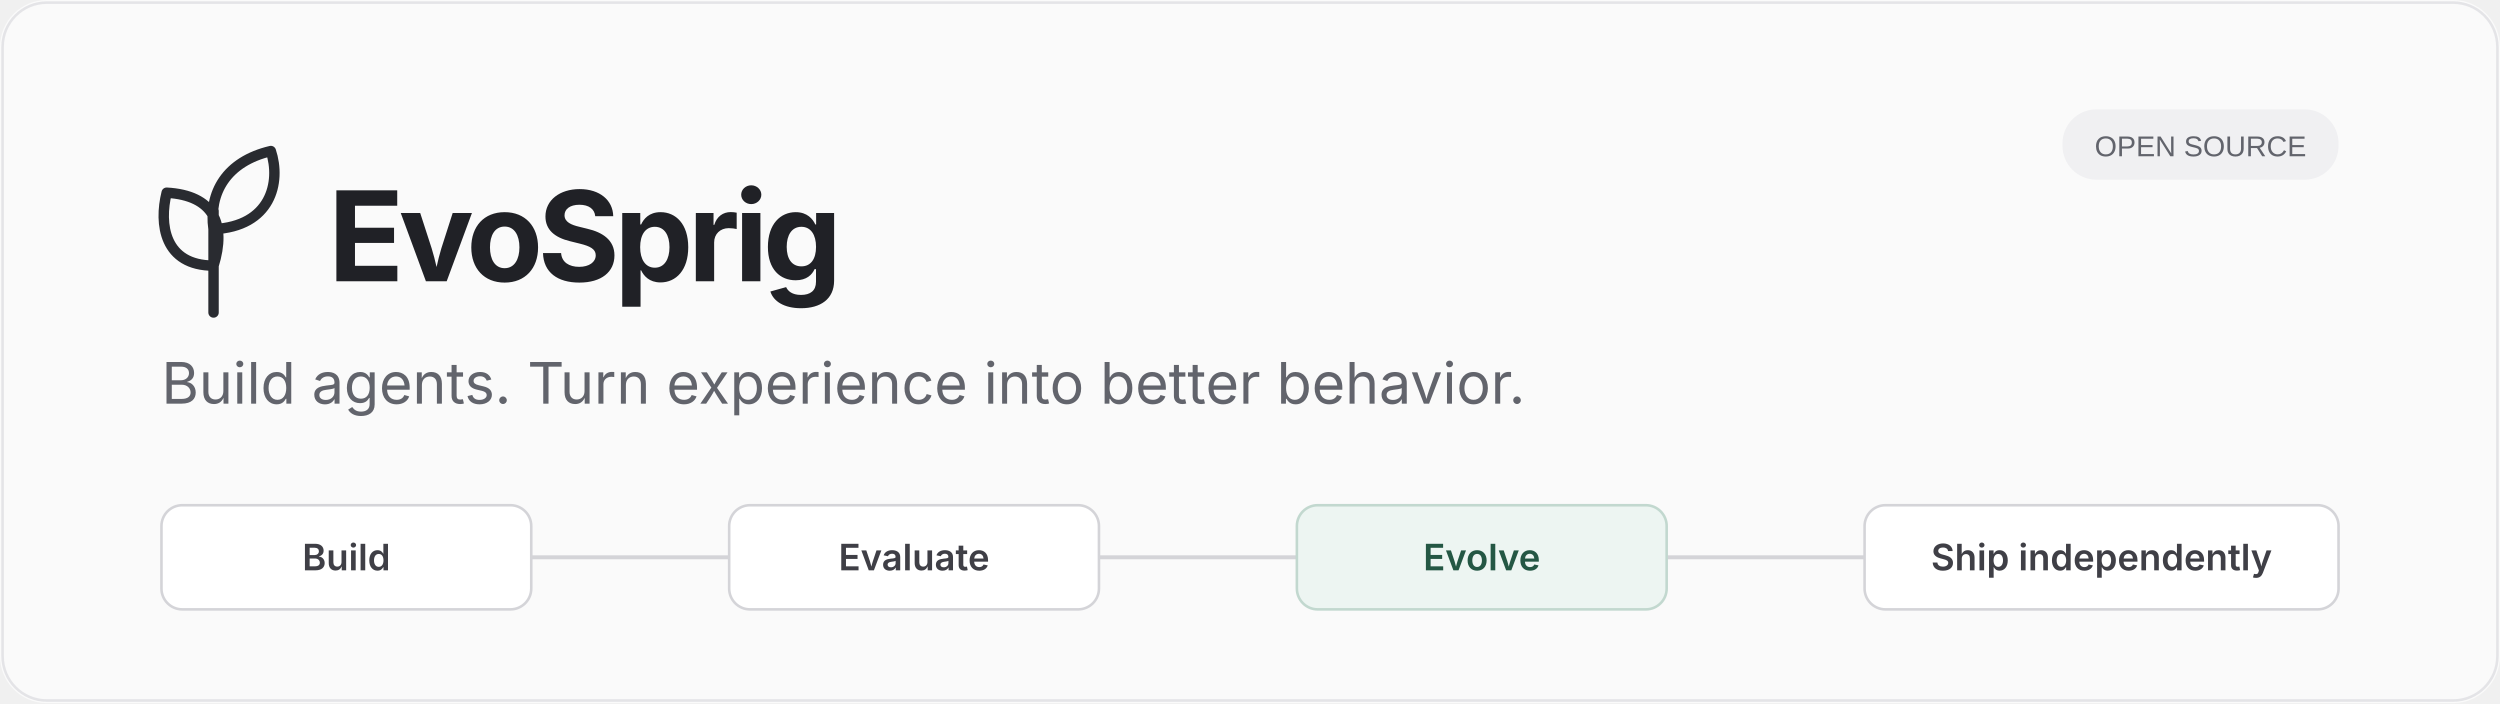
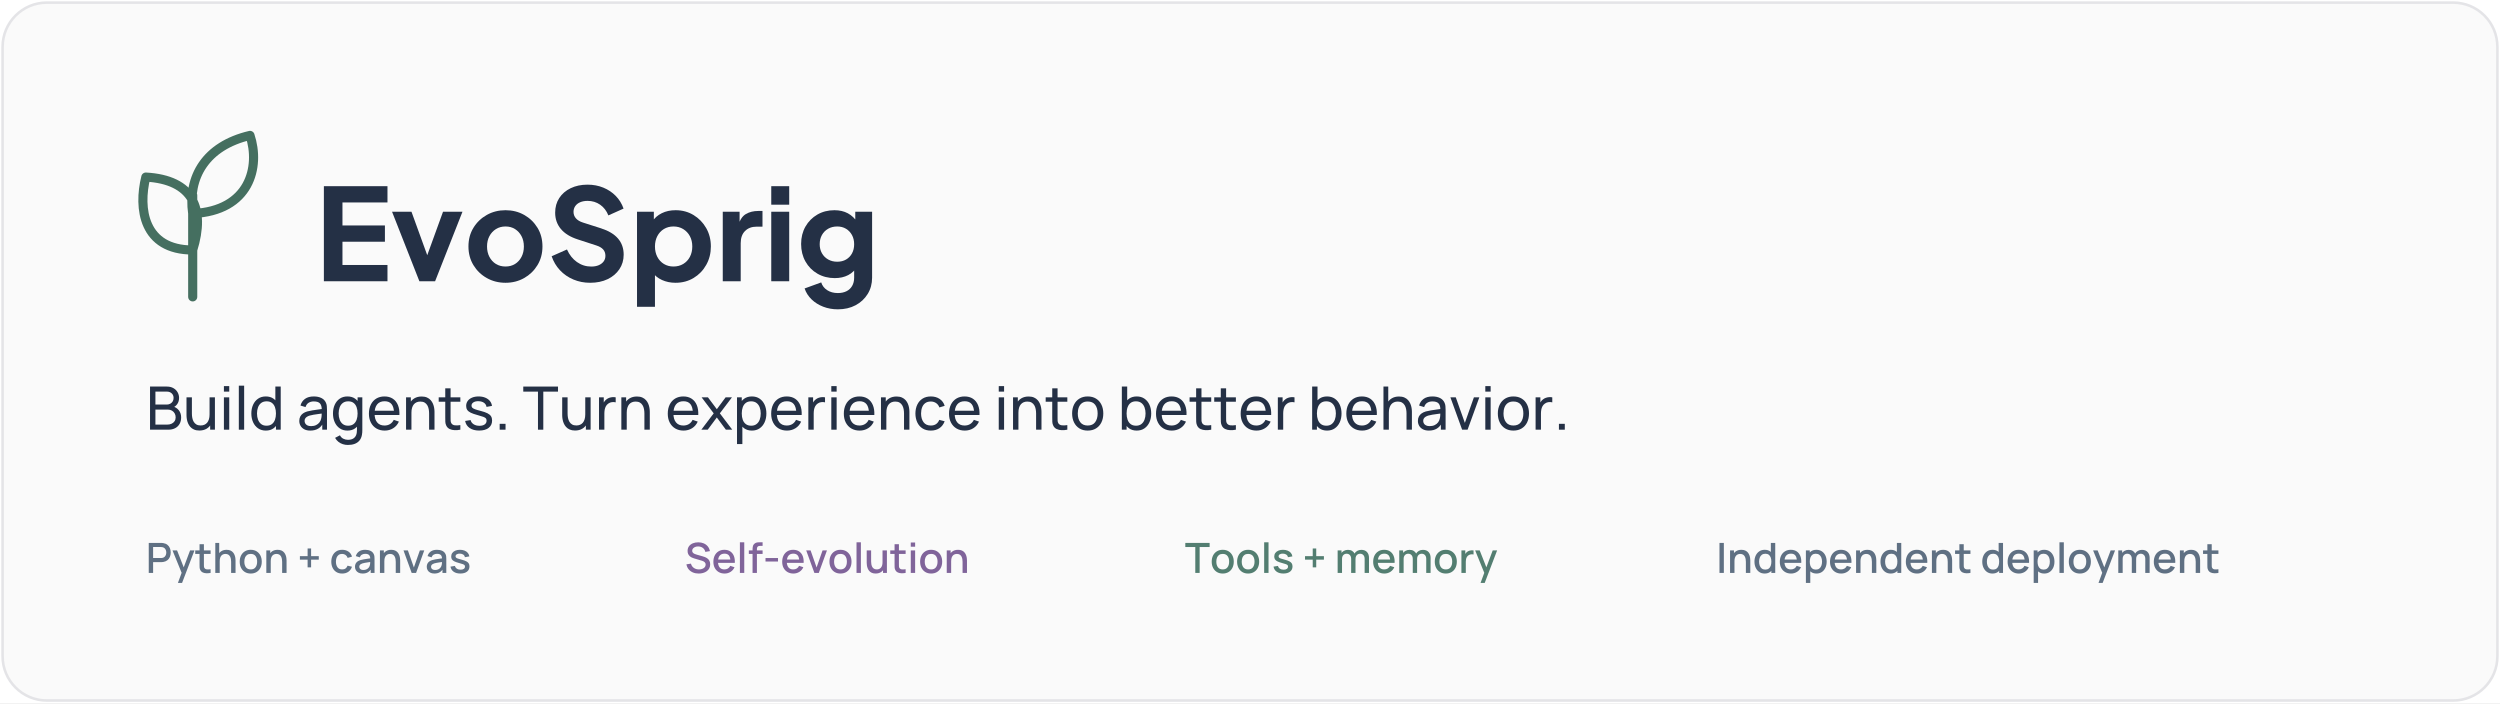
- <svg xmlns="http://www.w3.org/2000/svg" width="960" height="270" viewBox="0 0 960 270" role="img" aria-label="EvoSprig: build agents that grow">
-   <rect width="960" height="270" rx="18" fill="#fafafa" />
-   <rect x="1" y="1" width="958" height="268" rx="17" fill="none" stroke="#e4e4e7" />
-   <g transform="translate(60 54)" fill="none" stroke="#292b30" stroke-width="4" stroke-linecap="round" stroke-linejoin="round">
+ <svg xmlns="http://www.w3.org/2000/svg" width="960" height="270" viewBox="0 0 960 270" role="img" aria-label="EvoSprig — Build agents that grow">
+   <rect width="960" height="270" fill="#fff" />
+   <rect x="1" y="1" width="958" height="268" rx="17" fill="#fafafa" stroke="#e4e4e7" />
+   <g transform="translate(52 48)" fill="none" stroke="#456f60" stroke-width="3.5" stroke-linecap="round" stroke-linejoin="round">
    <path d="M22 66V27M22 48C3 48 1 32 4 20c18 1 23 12 18 28M22 34C44 33 48 16 44 4 27 8 20 20 22 34" />
  </g>
-   <g font-family="Inter,Segoe UI,Arial,sans-serif" fill="#202126">
-     <text x="126" y="108" font-size="48" font-weight="700" letter-spacing="-2">EvoSprig</text>
-     <text x="62" y="155" font-size="22" fill="#62646c">Build agents. Turn experience into better behavior.</text>
+   <g aria-label="EvoSprig" transform="translate(121,108) scale(0.049,-0.049)" fill="#243045">
+     <use href="#g0" transform="translate(0.00,0)" />
+     <use href="#g1" transform="translate(592.00,0)" />
+     <use href="#g2" transform="translate(1166.00,0)" />
+     <use href="#g3" transform="translate(1818.00,0)" />
+     <use href="#g4" transform="translate(2465.00,0)" />
+     <use href="#g5" transform="translate(3137.00,0)" />
+     <use href="#g6" transform="translate(3517.00,0)" />
+     <use href="#g7" transform="translate(3773.00,0)" />
  </g>
-   <path d="M136 214H824" stroke="#d4d4d8" stroke-width="1.5" />
-   <g font-family="Inter,Segoe UI,Arial,sans-serif" text-anchor="middle" font-size="14" font-weight="600">
-     <rect x="62" y="194" width="142" height="40" rx="8" fill="white" stroke="#d4d4d8" />
-     <text x="133" y="219" fill="#3f3f46">Build</text>
-     <rect x="280" y="194" width="142" height="40" rx="8" fill="white" stroke="#d4d4d8" />
-     <text x="351" y="219" fill="#3f3f46">Evaluate</text>
-     <rect x="498" y="194" width="142" height="40" rx="8" fill="#edf5f2" stroke="#c2d8cf" />
-     <text x="569" y="219" fill="#245744">Evolve</text>
-     <rect x="716" y="194" width="182" height="40" rx="8" fill="white" stroke="#d4d4d8" />
-     <text x="807" y="219" fill="#3f3f46">Ship independently</text>
+   <g aria-label="Build agents. Turn experience into better behavior." transform="translate(56,165) scale(0.0115,-0.0115)" fill="#243045">
+     <use href="#g8" transform="translate(0.00,0)" />
+     <use href="#g9" transform="translate(1238.00,0)" />
+     <use href="#g10" transform="translate(2447.00,0)" />
+     <use href="#g11" transform="translate(2945.00,0)" />
+     <use href="#g12" transform="translate(3443.00,0)" />
+     <use href="#g14" transform="translate(5044.00,0)" />
+     <use href="#g15" transform="translate(6169.00,0)" />
+     <use href="#g16" transform="translate(7369.00,0)" />
+     <use href="#g17" transform="translate(8550.00,0)" />
+     <use href="#g18" transform="translate(9759.00,0)" />
+     <use href="#g19" transform="translate(10582.00,0)" />
+     <use href="#g20" transform="translate(11643.00,0)" />
+     <use href="#g21" transform="translate(12583.00,0)" />
+     <use href="#g9" transform="translate(13783.00,0)" />
+     <use href="#g22" transform="translate(14992.00,0)" />
+     <use href="#g17" transform="translate(15739.00,0)" />
+     <use href="#g16" transform="translate(17348.00,0)" />
+     <use href="#g23" transform="translate(18529.00,0)" />
+     <use href="#g24" transform="translate(19601.00,0)" />
+     <use href="#g16" transform="translate(20801.00,0)" />
+     <use href="#g22" transform="translate(21982.00,0)" />
+     <use href="#g10" transform="translate(22729.00,0)" />
+     <use href="#g16" transform="translate(23227.00,0)" />
+     <use href="#g17" transform="translate(24408.00,0)" />
+     <use href="#g25" transform="translate(25617.00,0)" />
+     <use href="#g16" transform="translate(26739.00,0)" />
+     <use href="#g10" transform="translate(28320.00,0)" />
+     <use href="#g17" transform="translate(28818.00,0)" />
+     <use href="#g18" transform="translate(30027.00,0)" />
+     <use href="#g26" transform="translate(30850.00,0)" />
+     <use href="#g27" transform="translate(32451.00,0)" />
+     <use href="#g16" transform="translate(33651.00,0)" />
+     <use href="#g18" transform="translate(34832.00,0)" />
+     <use href="#g18" transform="translate(35655.00,0)" />
+     <use href="#g16" transform="translate(36478.00,0)" />
+     <use href="#g22" transform="translate(37659.00,0)" />
+     <use href="#g27" transform="translate(38806.00,0)" />
+     <use href="#g16" transform="translate(40006.00,0)" />
+     <use href="#g28" transform="translate(41187.00,0)" />
+     <use href="#g14" transform="translate(42396.00,0)" />
+     <use href="#g29" transform="translate(43521.00,0)" />
+     <use href="#g10" transform="translate(44567.00,0)" />
+     <use href="#g26" transform="translate(45065.00,0)" />
+     <use href="#g22" transform="translate(46266.00,0)" />
+     <use href="#g20" transform="translate(47013.00,0)" />
  </g>
-   <g transform="translate(792 42)">
-     <rect width="106" height="27" rx="13" fill="#f0f0f2" />
-     <text x="53" y="18" text-anchor="middle" font-family="Arial,sans-serif" font-size="11" fill="#62646c">OPEN SOURCE</text>
+   <g aria-label="Python + canvas" transform="translate(56,220) scale(0.008,-0.008)" fill="#5f7083">
+     <use href="#g30" transform="translate(0.00,0)" />
+     <use href="#g31" transform="translate(1254.00,0)" />
+     <use href="#g32" transform="translate(2351.00,0)" />
+     <use href="#g33" transform="translate(3196.00,0)" />
+     <use href="#g34" transform="translate(4426.00,0)" />
+     <use href="#g35" transform="translate(5645.00,0)" />
+     <use href="#g37" transform="translate(7275.00,0)" />
+     <use href="#g38" transform="translate(8822.00,0)" />
+     <use href="#g39" transform="translate(9959.00,0)" />
+     <use href="#g35" transform="translate(11098.00,0)" />
+     <use href="#g40" transform="translate(12328.00,0)" />
+     <use href="#g39" transform="translate(13404.00,0)" />
+     <use href="#g41" transform="translate(14543.00,0)" />
  </g>
+   <g aria-label="Self-evolution" transform="translate(263,220) scale(0.008,-0.008)" fill="#80649a">
+     <use href="#g42" transform="translate(0.00,0)" />
+     <use href="#g43" transform="translate(1287.00,0)" />
+     <use href="#g44" transform="translate(2480.00,0)" />
+     <use href="#g45" transform="translate(3009.00,0)" />
+     <use href="#g46" transform="translate(3750.00,0)" />
+     <use href="#g43" transform="translate(4590.00,0)" />
+     <use href="#g40" transform="translate(5783.00,0)" />
+     <use href="#g34" transform="translate(6859.00,0)" />
+     <use href="#g44" transform="translate(8078.00,0)" />
+     <use href="#g47" transform="translate(8607.00,0)" />
+     <use href="#g32" transform="translate(9837.00,0)" />
+     <use href="#g48" transform="translate(10682.00,0)" />
+     <use href="#g34" transform="translate(11211.00,0)" />
+     <use href="#g35" transform="translate(12430.00,0)" />
+   </g>
+   <g aria-label="Tools + memory" transform="translate(455,220) scale(0.008,-0.008)" fill="#537e71">
+     <use href="#g49" transform="translate(0.00,0)" />
+     <use href="#g34" transform="translate(1207.00,0)" />
+     <use href="#g34" transform="translate(2426.00,0)" />
+     <use href="#g44" transform="translate(3645.00,0)" />
+     <use href="#g41" transform="translate(4174.00,0)" />
+     <use href="#g37" transform="translate(5646.00,0)" />
+     <use href="#g50" transform="translate(7193.00,0)" />
+     <use href="#g43" transform="translate(8957.00,0)" />
+     <use href="#g50" transform="translate(10150.00,0)" />
+     <use href="#g34" transform="translate(11914.00,0)" />
+     <use href="#g51" transform="translate(13133.00,0)" />
+     <use href="#g31" transform="translate(13906.00,0)" />
+   </g>
+   <g aria-label="Independent deployment" transform="translate(659,220) scale(0.008,-0.008)" fill="#5f7083">
+     <use href="#g52" transform="translate(0.00,0)" />
+     <use href="#g35" transform="translate(529.00,0)" />
+     <use href="#g53" transform="translate(1759.00,0)" />
+     <use href="#g43" transform="translate(2976.00,0)" />
+     <use href="#g54" transform="translate(4169.00,0)" />
+     <use href="#g43" transform="translate(5385.00,0)" />
+     <use href="#g35" transform="translate(6578.00,0)" />
+     <use href="#g53" transform="translate(7808.00,0)" />
+     <use href="#g43" transform="translate(9025.00,0)" />
+     <use href="#g35" transform="translate(10218.00,0)" />
+     <use href="#g32" transform="translate(11448.00,0)" />
+     <use href="#g53" transform="translate(12693.00,0)" />
+     <use href="#g43" transform="translate(13910.00,0)" />
+     <use href="#g54" transform="translate(15103.00,0)" />
+     <use href="#g44" transform="translate(16319.00,0)" />
+     <use href="#g34" transform="translate(16848.00,0)" />
+     <use href="#g31" transform="translate(18067.00,0)" />
+     <use href="#g50" transform="translate(19164.00,0)" />
+     <use href="#g43" transform="translate(20928.00,0)" />
+     <use href="#g35" transform="translate(22121.00,0)" />
+     <use href="#g32" transform="translate(23351.00,0)" />
+   </g>
+   <defs>
+     <path id="g0" d="M68.75 0V745H567.12V617.5H214.38V437.25H547.12V309.75H214.38V127.5H567.12V0Z" />
+     <path id="g1" d="M225.25 0 11 544.75H163.25L315.62 124.62H258L410.5 544.75H562.88L348.38 0Z" />
+     <path id="g2" d="M326.25 -12Q245.88 -12 179.94 24.94Q114 61.88 74.88 126.25Q35.75 190.62 35.75 272.5Q35.75 355.12 74.81 419Q113.88 482.88 179.75 519.81Q245.62 556.75 326.25 556.75Q406.88 556.75 472.31 519.88Q537.75 483 576.75 419.12Q615.75 355.25 615.75 272.5Q615.75 190.5 576.56 126.12Q537.38 61.75 471.94 24.88Q406.5 -12 326.25 -12ZM326.25 115.5Q368.88 115.5 401 135.5Q433.12 155.5 451.62 191.12Q470.12 226.75 470.12 272.5Q470.12 318.25 451.62 353.31Q433.12 388.38 401 408.81Q368.88 429.25 326.25 429.25Q283.62 429.25 251.06 408.81Q218.5 388.38 199.94 353.31Q181.38 318.25 181.38 272.5Q181.38 226.75 199.94 191.12Q218.5 155.5 251.06 135.5Q283.62 115.5 326.25 115.5Z" />
+     <path id="g3" d="M337.25 -12Q267.12 -12 206.06 13.69Q145 39.38 101.06 86.19Q57.12 133 35.75 195.88L155.88 249.12Q183.62 186.25 233.81 150.69Q284 115.12 346 115.12Q380 115.12 404.69 125.81Q429.38 136.5 443.25 155.31Q457.12 174.12 457.12 199.75Q457.12 229.38 439.38 249.31Q421.62 269.25 384.88 280.88L240.38 327.88Q152.62 356.12 107.94 409.69Q63.25 463.25 63.25 537.5Q63.25 602.62 95.31 652.06Q127.38 701.5 184.88 729.25Q242.38 757 316.88 757Q383.88 757 440.44 733.81Q497 710.62 537.94 668.88Q578.88 627.12 599.25 569.38L480.25 516Q458.88 569.75 415.81 599.81Q372.75 629.88 317 629.88Q284.5 629.88 259.44 619.25Q234.38 608.62 220.75 588.94Q207.12 569.25 207.12 543.5Q207.12 515 225.62 493.38Q244.12 471.75 281.38 459.88L421.25 415.25Q511 386.62 555.56 335Q600.12 283.38 600.12 208.5Q600.12 144.12 566.56 94.25Q533 44.38 474.12 16.19Q415.25 -12 337.25 -12Z" />
+     <path id="g4" d="M57.75 -200V544.75H189.62V438.75L176.75 467.62Q204.38 509.88 251.75 533.31Q299.12 556.75 360.25 556.75Q438 556.75 500.56 518.94Q563.12 481.12 599.81 416.81Q636.5 352.5 636.5 272.38Q636.5 193.25 600.25 128.44Q564 63.62 501.44 25.81Q438.88 -12 359.38 -12Q301.75 -12 253.25 9.88Q204.75 31.75 175.88 74L198.38 102.5V-200ZM343.12 115.5Q386.62 115.5 419.94 135.5Q453.25 155.5 472.06 191.06Q490.88 226.62 490.88 272.38Q490.88 318.25 472.06 353.31Q453.25 388.38 419.94 408.81Q386.62 429.25 343.12 429.25Q301.38 429.25 268.38 409.25Q235.38 389.25 216.88 353.69Q198.38 318.12 198.38 272.38Q198.38 226.62 216.88 191.06Q235.38 155.5 268.38 135.5Q301.38 115.5 343.12 115.5Z" />
+     <path id="g5" d="M57.75 0V544.75H189.62V419.12L179.62 437.38Q197.75 502.5 238.88 526.69Q280 550.88 336.75 550.88H369V427.75H322Q266.62 427.75 232.5 393.94Q198.38 360.12 198.38 298.5V0Z" />
+     <path id="g6" d="M57.75 0V544.75H198.38V0ZM57.75 600V745H198.38V600Z" />
+     <path id="g7" d="M324 -220Q262 -220 208.94 -199.5Q155.88 -179 118 -142.5Q80.12 -106 63 -56.5L193.25 -9Q204.88 -47 239.75 -69.75Q274.62 -92.5 323.75 -92.5Q362.25 -92.5 391 -78.31Q419.75 -64.12 435.56 -36.75Q451.38 -9.38 451.38 28V152.25L478.25 119.38Q450.25 71.88 404.88 48.25Q359.5 24.62 299.75 24.62Q223.88 24.62 163.88 59.31Q103.88 94 69.81 154.62Q35.75 215.25 35.75 292Q35.75 368.88 69.81 428.56Q103.88 488.25 162.94 522.5Q222 556.75 297.12 556.75Q356.88 556.75 402.06 532.44Q447.25 508.12 478.25 459.75L460.12 425.62V544.75H592V28Q592 -43.62 557.31 -99.88Q522.62 -156.12 462.5 -188.06Q402.38 -220 324 -220ZM318.62 153Q358.38 153 388.12 170.31Q417.88 187.62 434.62 218.56Q451.38 249.5 451.38 290.25Q451.38 331 434.19 362.38Q417 393.75 387.25 411.5Q357.5 429.25 318.62 429.25Q278.75 429.25 247.56 411.5Q216.38 393.75 198.88 362.44Q181.38 331.12 181.38 290.25Q181.38 250.38 198.88 219.44Q216.38 188.5 247.5 170.75Q278.62 153 318.62 153Z" />
+     <path id="g8" d="M140 0V1440H701Q830 1440 921.5 1387Q1013 1334 1061.5 1247.5Q1110 1161 1110 1061Q1110 943.5 1049.75 855.75Q989.5 768 888 735L886 784Q1025 747 1102 647.75Q1179 548.5 1179 412Q1179 286 1127.25 193.75Q1075.5 101.5 979.25 50.75Q883 0 751 0ZM320 170H717Q796.5 170 859.75 199.25Q923 228.5 959.5 282.75Q996 337 996 413Q996 485.5 963.25 543.75Q930.5 602 872 636.5Q813.5 671 737 671H320ZM320 839H699Q762.5 839 814.25 866.5Q866 894 896.5 943.75Q927 993.5 927 1061Q927 1154 863.75 1213Q800.5 1272 699 1272H320Z" />
+     <path id="g9" d="M550 -28Q445.5 -28 371.25 5Q297 38 248 92.75Q199 147.5 171 214.75Q143 282 131.5 351.75Q120 421.5 120 483V1080H300V539Q300 463 313.75 391.75Q327.5 320.5 361 263.75Q394.5 207 451 174Q507.5 141 593 141Q660 141 714.75 163.75Q769.5 186.5 808.5 232.25Q847.5 278 868.75 347.75Q890 417.5 890 511L1007 475Q1007 318.5 950.5 205.75Q894 93 791.5 32.5Q689 -28 550 -28ZM910 0V289H890V1080H1069V0Z" />
+     <path id="g10" d="M160 1271V1455H338V1271ZM160 0V1080H338V0Z" />
+     <path id="g11" d="M160 0V1470H338V0Z" />
+     <path id="g12" d="M564 -30Q413 -30 304.75 45.25Q196.5 120.5 138.25 249.75Q80 379 80 541Q80 703 138.25 831.75Q196.5 960.5 304.75 1035.25Q413 1110 563 1110Q715.5 1110 819.75 1035.75Q924 961.5 977.5 832.75Q1031 704 1031 541Q1031 379.5 977.5 250.25Q924 121 820 45.5Q716 -30 564 -30ZM586 133Q695 133 765 185.5Q835 238 868.5 330.25Q902 422.5 902 541Q902 660.5 868.25 752.25Q834.5 844 765.5 895.5Q696.5 947 591 947Q481 947 409.5 893Q338 839 303.5 747Q269 655 269 541Q269 426 304 333.5Q339 241 409.25 187Q479.5 133 586 133ZM902 0V795H882V1440H1061V0Z" />
+     <path id="g14" d="M447 -30Q326 -30 244.25 14.25Q162.5 58.5 121.25 131.75Q80 205 80 292Q80 377 112.25 439.25Q144.5 501.5 203.75 543.25Q263 585 345 609Q422 629.5 517.25 645.25Q612.5 661 710.5 673.75Q808.5 686.5 894 699L830 662Q832.5 805.5 772.25 874.75Q712 944 564 944Q466 944 392.25 899.25Q318.5 854.5 289 755L120 806Q158.5 948 270.75 1029Q383 1110 566 1110Q712.5 1110 818 1057.5Q923.5 1005 970 899Q993 849 999 790.5Q1005 732 1005 668V0H847V259L884 235Q823 103.5 713.25 36.75Q603.5 -30 447 -30ZM474 119Q570 119 640.5 153.25Q711 187.5 754 244.25Q797 301 810 368Q824.5 418 826.25 479.25Q828 540.5 828 574L890 547Q803 534.5 718.75 523.5Q634.5 512.5 559.5 500.25Q484.5 488 425 471Q380.5 457 342.25 434.75Q304 412.5 280.5 378Q257 343.5 257 293Q257 248.5 279.25 208.75Q301.5 169 349.25 144Q397 119 474 119Z" />
+     <path id="g15" d="M577 -510Q492 -510 411 -484.25Q330 -458.5 262.5 -406Q195 -353.5 150 -273L313 -187Q353 -266.5 426.25 -302.25Q499.5 -338 578 -338Q681 -338 748.75 -300.5Q816.5 -263 849.25 -189Q882 -115 881 -5V290H902V1080H1060V-7Q1060 -51.5 1057.25 -92.25Q1054.5 -133 1047 -173Q1026 -288 964 -362.5Q902 -437 804 -473.5Q706 -510 577 -510ZM564 -30Q413 -30 304.75 45.25Q196.5 120.5 138.25 249.75Q80 379 80 541Q80 703 138.25 831.75Q196.5 960.5 304.75 1035.25Q413 1110 563 1110Q715.5 1110 819.75 1035.75Q924 961.5 977.5 832.75Q1031 704 1031 541Q1031 379.5 977.5 250.25Q924 121 820 45.5Q716 -30 564 -30ZM586 133Q695 133 765 185.5Q835 238 868.5 330.25Q902 422.5 902 541Q902 660.5 868.25 752.25Q834.5 844 765.5 895.5Q696.5 947 591 947Q481 947 409.5 893Q338 839 303.5 747Q269 655 269 541Q269 426 304 333.5Q339 241 409.25 187Q479.5 133 586 133Z" />
+     <path id="g16" d="M608 -30Q448.5 -30 330 40.25Q211.5 110.5 145.75 237.25Q80 364 80 533Q80 710 144.75 839.5Q209.5 969 326.25 1039.5Q443 1110 600 1110Q762.5 1110 877 1035Q991.5 960 1049.25 821Q1107 682 1098.5 490H919V554Q916 753 838 851.5Q760 950 606 950Q440.5 950 354.75 844Q269 738 269 540Q269 349 354.75 244Q440.5 139 600 139Q707 139 786 188Q865 237 910 329L1081 270Q1017.5 127 891.25 48.5Q765 -30 608 -30ZM209 490V633H1007V490Z" />
+     <path id="g17" d="M909 0V541Q909 617.5 895.25 688.5Q881.5 759.5 848 816.25Q814.5 873 758 906Q701.5 939 616 939Q549 939 494.25 916.25Q439.5 893.5 400.5 847.75Q361.5 802 340.25 732.5Q319 663 319 569L202 605Q202 761.5 258.5 874.25Q315 987 417.5 1047.5Q520 1108 659 1108Q763.5 1108 837.75 1075Q912 1042 961 987.25Q1010 932.5 1038 865.25Q1066 798 1077.5 728.25Q1089 658.5 1089 597V0ZM139 0V1080H299V791H319V0Z" />
+     <path id="g18" d="M743 0Q646.5 -19.5 553.25 -16Q460 -12.5 386.75 22Q313.5 56.5 276 130Q244 193.5 241.5 259Q239 324.5 239 408V1380H417V416Q417 349.5 418.5 302.75Q420 256 439 222Q475 157.5 553.5 146.75Q632 136 743 153ZM20 933V1080H743V933Z" />
+     <path id="g19" d="M548 -29Q354.5 -29 231.25 55.5Q108 140 80 292L262 321Q284 233 363 181.5Q442 130 559 130Q669.5 130 732.75 175.75Q796 221.5 796 301Q796 346.5 775 375Q754 403.5 688.5 428.5Q623 453.5 491 489Q348 527 265.75 567.75Q183.5 608.5 148.75 662.5Q114 716.5 114 794Q114 889 166 960.25Q218 1031.5 311.25 1070.75Q404.5 1110 529 1110Q652 1110 748.75 1070.75Q845.5 1031.5 905 960.25Q964.5 889 976 794L794 761Q781 847.5 710.25 897.75Q639.5 948 529 951Q424 954.5 358.5 913.5Q293 872.5 293 803Q293 763.5 317.25 735.75Q341.5 708 408.25 683Q475 658 602 626Q744.5 589.5 827 547.25Q909.5 505 944.75 447.25Q980 389.5 980 306Q980 149.5 865 60.25Q750 -29 548 -29Z" />
+     <path id="g20" d="M172 0V196H368V0Z" />
+     <path id="g21" d="M511 0V1271H20V1440H1180V1271H689V0Z" />
+     <path id="g22" d="M140 0V1080H299V819L273 853Q292 903 322.5 945Q353 987 391 1014Q432.5 1047.5 485.75 1065.5Q539 1083.5 594 1087Q649 1090.5 697 1080V913Q641 927.5 573.75 920.5Q506.5 913.5 450 872Q397.5 834.5 369.25 781.75Q341 729 330 667.5Q319 606 319 542V0Z" />
+     <path id="g23" d="M20 0 433 546 29 1080H241L537 684L830 1080H1042L638 546L1052 0H839L537 408L233 0Z" />
+     <path id="g24" d="M636 -30Q484 -30 380 45.5Q276 121 222.5 250.25Q169 379.5 169 541Q169 704 222.5 832.75Q276 961.5 380.25 1035.75Q484.5 1110 637 1110Q787 1110 895.25 1035.25Q1003.5 960.5 1061.75 831.75Q1120 703 1120 541Q1120 379 1061.75 249.75Q1003.5 120.5 895.25 45.25Q787 -30 636 -30ZM139 -480V1080H298V285H318V-480ZM614 133Q720.5 133 790.75 187Q861 241 896 333.5Q931 426 931 541Q931 655 896.25 747Q861.5 839 790.25 893Q719 947 609 947Q503.5 947 434.5 895.5Q365.5 844 331.75 752.25Q298 660.5 298 541Q298 422.5 331.5 330.25Q365 238 435 185.5Q505 133 614 133Z" />
+     <path id="g25" d="M595 -30Q430.5 -30 316 43.5Q201.5 117 141.5 245.75Q81.5 374.5 80 540Q81.5 708.5 143 837Q204.5 965.5 319.5 1037.75Q434.5 1110 597 1110Q767.5 1110 891 1026Q1014.5 942 1057 796L881 743Q846.5 837 770 889Q693.5 941 595 941Q484 941 412 889.5Q340 838 305 747.5Q270 657 269 540Q270.5 359.5 352.25 249.25Q434 139 595 139Q700.5 139 770.5 187.5Q840.5 236 877 328L1057 281Q1000.5 130 881.5 50Q762.5 -30 595 -30Z" />
+     <path id="g26" d="M600 -30Q438.5 -30 322 43Q205.5 116 142.75 244.75Q80 373.5 80 541Q80 710.5 144 838.75Q208 967 324.75 1038.5Q441.5 1110 600 1110Q762 1110 878.75 1037.25Q995.5 964.5 1058.25 836.25Q1121 708 1121 541Q1121 371.5 1057.75 243Q994.5 114.5 877.5 42.25Q760.5 -30 600 -30ZM600 139Q767.5 139 849.75 251Q932 363 932 541Q932 723.5 849 832.25Q766 941 600 941Q487 941 413.75 890Q340.5 839 304.75 749Q269 659 269 541Q269 358.5 353 248.75Q437 139 600 139Z" />
+     <path id="g27" d="M636 -30Q484 -30 380 45.5Q276 121 222.5 250.25Q169 379.5 169 541Q169 704 222.5 832.75Q276 961.5 380.25 1035.75Q484.5 1110 637 1110Q787 1110 895.25 1035.25Q1003.5 960.5 1061.75 831.75Q1120 703 1120 541Q1120 379 1061.75 249.75Q1003.5 120.5 895.25 45.25Q787 -30 636 -30ZM139 0V1440H318V795H298V0ZM614 133Q720.5 133 790.75 187Q861 241 896 333.5Q931 426 931 541Q931 655 896.25 747Q861.5 839 790.25 893Q719 947 609 947Q503.5 947 434.5 895.5Q365.5 844 331.75 752.25Q298 660.5 298 541Q298 422.5 331.5 330.25Q365 238 435 185.5Q505 133 614 133Z" />
+     <path id="g28" d="M909 0V541Q909 617.5 895.25 688.5Q881.5 759.5 848 816.25Q814.5 873 758 906Q701.5 939 616 939Q549 939 494.25 916.25Q439.5 893.5 400.5 847.75Q361.5 802 340.25 732.5Q319 663 319 569L202 605Q202 761.5 258.5 874.25Q315 987 417.5 1047.5Q520 1108 659 1108Q763.5 1108 837.75 1075Q912 1042 961 987.25Q1010 932.5 1038 865.25Q1066 798 1077.5 728.25Q1089 658.5 1089 597V0ZM139 0V1440H299V645H319V0Z" />
+     <path id="g29" d="M432 0 40 1080H220L523 227L825 1080H1006L614 0Z" />
+     <path id="g30" d="M140 0V1440H722Q743 1440 774 1438.5Q805 1437 832.67 1432Q953.34 1413.33 1033.84 1350.17Q1114.34 1287 1154.17 1191.17Q1194 1095.33 1194 978.67Q1194 862 1153.84 766.17Q1113.67 670.33 1033.17 607.17Q952.67 544 832.67 525.33Q805 521.33 773.67 519.33Q742.33 517.33 722 517.33H349.34V0ZM349.34 714.67H714Q733.67 714.67 758.17 716.67Q782.67 718.67 804.67 724Q869 739.34 907.83 779.67Q946.67 820 964 872.83Q981.33 925.67 981.33 978.67Q981.33 1031.66 964 1084.5Q946.67 1137.33 907.83 1177.66Q869 1218 804.67 1233.33Q782.67 1239 758.17 1240.83Q733.67 1242.66 714 1242.66H349.34Z" />
+     <path id="g31" d="M286 -480 494.67 89.33 498 -78.67 26.67 1080H245.34L597.33 185.34H533.33L869.33 1080H1080.67L485.34 -480Z" />
+     <path id="g32" d="M758 0Q656.33 -20 558.33 -16.83Q460.33 -13.67 383.33 21.17Q306.33 56 266.67 131.33Q232 198.33 229.67 267.5Q227.33 336.67 227.33 424.67V1380H436.67V435.34Q436.67 370 438.17 322Q439.67 274 458.67 241.34Q494.67 179.34 573.34 170.5Q652 161.67 758 177.34ZM20 912V1080H758V912Z" />
+     <path id="g33" d="M898 0V530.67Q898 594 887.5 660.5Q877 727 847.67 784.16Q818.33 841.33 764.83 876.33Q711.33 911.33 625.33 911.33Q569 911.33 519.17 892.5Q469.34 873.66 431.67 832.66Q394 791.67 372.34 725Q350.67 658.33 350.67 562L220.67 610.67Q220.67 757.67 275.67 870.17Q330.67 982.67 433.84 1046Q537 1109.33 682.67 1109.33Q794.67 1109.33 870.84 1073Q947 1036.67 994.5 978.17Q1042 919.67 1067 851Q1092 782.33 1101 716.17Q1110 650 1110 600V0ZM138.67 0V1440H326V663.34H350.67V0Z" />
+     <path id="g34" d="M608.67 -30Q446.67 -30 328 43Q209.33 116 144.67 244.67Q80 373.33 80 540.67Q80 710 146 838.33Q212 966.67 330.83 1038.33Q449.67 1110 608.67 1110Q771 1110 890 1037.17Q1009 964.33 1073.84 836Q1138.67 707.67 1138.67 540.67Q1138.67 371.67 1073.34 243.17Q1008 114.67 888.83 42.33Q769.67 -30 608.67 -30ZM608.67 167.34Q764 167.34 840.33 271.5Q916.66 375.67 916.66 540.67Q916.66 710.33 839.5 811.5Q762.33 912.66 608.67 912.66Q503.67 912.66 435.84 865.33Q368 818 335 734.33Q302 650.67 302 540.67Q302 370.67 379.84 269Q457.67 167.34 608.67 167.34Z" />
+     <path id="g35" d="M898 0V530.67Q898 594 887.5 660.5Q877 727 847.67 784.16Q818.33 841.33 764.83 876.33Q711.33 911.33 625.33 911.33Q569 911.33 519.17 892.5Q469.34 873.66 431.67 832.66Q394 791.67 372.34 725Q350.67 658.33 350.67 562L220.67 610.67Q220.67 757.67 275.67 870.17Q330.67 982.67 433.84 1046Q537 1109.33 682.67 1109.33Q794.67 1109.33 870.84 1073Q947 1036.67 994.5 978.17Q1042 919.67 1067 851Q1092 782.33 1101 716.17Q1110 650 1110 600V0ZM138.67 0V1080H326V768H350.67V0Z" />
+     <path id="g37" d="M490 266.67V636.67H120V804.67H490V1173.33H658V804.67H1026.67V636.67H658V266.67Z" />
+     <path id="g38" d="M602 -30Q436.33 -30 320 44Q203.67 118 142.33 246.83Q81 375.67 80 540Q81 707 144.17 835.67Q207.33 964.33 324.33 1037.17Q441.33 1110 604.67 1110Q782 1110 907.5 1021.83Q1033 933.67 1073.34 780.66L865.33 721.33Q834.33 812 763.5 862.33Q692.67 912.66 602 912.66Q499.34 912.66 433 864.5Q366.67 816.33 334.67 732.16Q302.67 648 302 540Q303 372.67 378.34 270Q453.67 167.34 602 167.34Q703 167.34 765.67 213.67Q828.33 260 860.66 347.34L1073.34 296.67Q1020.34 138.67 898.34 54.33Q776.34 -30 602 -30Z" />
+     <path id="g39" d="M444.67 -30Q325.33 -30 244 14.33Q162.67 58.67 121.33 132.33Q80 206 80 294Q80 375.67 109.17 437.83Q138.33 500 195 543.67Q251.67 587.33 335.33 614Q406.66 635 497.83 651.17Q589 667.33 689.33 681Q789.66 694.67 888.67 709.33L813.33 666.67Q815 794.33 759.5 855.5Q704 916.66 569.33 916.66Q484 916.66 413.17 877.16Q342.34 837.66 314 746.67L119.33 806.67Q158.67 946 271.17 1028Q383.67 1110 570.67 1110Q716 1110 823.33 1060.33Q930.67 1010.67 980.67 904Q1006.67 850.67 1012.67 791.67Q1018.67 732.67 1018.67 665.33V0H834V246.67L870 215.33Q803 91.33 699.33 30.67Q595.67 -30 444.67 -30ZM482 140.67Q571 140.67 635.17 172.34Q699.33 204 738.16 253.17Q777 302.33 789.33 354.67Q806 402.66 808.33 463Q810.66 523.33 810.66 558.66L878.67 534Q780.33 519 699.16 507.16Q618 495.33 552.67 483.5Q487.33 471.66 436 456Q393 441.33 359.34 420.33Q325.67 399.33 306.17 369Q286.67 338.67 286.67 296Q286.67 254 307.67 218.67Q328.67 183.34 371.84 162Q415 140.67 482 140.67Z" />
+     <path id="g40" d="M432 0 40 1080H250.67L538 262L824.67 1080H1036L644 0Z" />
+     <path id="g41" d="M552.67 -29.33Q355.67 -29.33 231.67 57.83Q107.67 145 80 302.67L294 336Q314.34 252 386.5 203.34Q458.67 154.67 566.67 154.67Q665 154.67 720.5 194.67Q776 234.67 776 304.67Q776 345.67 756.66 371.17Q737.33 396.67 675.17 419.67Q613 442.67 486 476.67Q346.67 513.33 265.5 554.5Q184.33 595.67 149.5 651.17Q114.67 706.67 114.67 786Q114.67 884 167 957Q219.33 1030 313.67 1070Q408 1110 534.67 1110Q659 1110 756.17 1070.83Q853.33 1031.67 913.17 960.17Q973 888.67 985.33 792.67L771.33 754Q760.33 831.66 698.17 876.83Q636 922 536.67 926Q441.67 930 382.84 894.33Q324 858.66 324 796.67Q324 761 346.67 736.17Q369.34 711.33 434.34 688Q499.34 664.67 626 632.67Q762 597.67 841.84 555.33Q921.67 513 956.5 454.67Q991.33 396.33 991.33 312.67Q991.33 153 874.67 61.83Q758 -29.33 552.67 -29.33Z" />
+     <path id="g42" d="M662 -30Q506.67 -30 382.17 23.5Q257.67 77 177.17 176.33Q96.67 275.67 73.33 412.67L290.67 446Q323.67 314 428.67 240.67Q533.67 167.34 674 167.34Q760.67 167.34 834 194.67Q907.33 222 951.67 273.5Q996 325 996 397.33Q996 436.33 982.67 466.33Q969.33 496.33 945.5 518.5Q921.67 540.66 888.33 557.33Q855 574 815.33 586L446 695.33Q392 711 336.17 736.66Q280.34 762.33 233.67 803.66Q187 845 158.17 906.66Q129.33 968.33 129.33 1056Q129.33 1189.33 197.83 1281.83Q266.33 1374.33 383 1421.83Q499.67 1469.33 644.67 1468.67Q791 1467.33 906.34 1417.33Q1021.67 1367.33 1098.17 1273.5Q1174.67 1179.67 1204 1047.33L980 1008.67Q964.67 1090.33 916 1148.83Q867.33 1207.33 796 1238.66Q724.67 1270 642 1271.33Q561.67 1272.66 495.5 1246.66Q429.34 1220.66 389.67 1174Q350 1127.33 350 1066Q350 1006 384.84 969.17Q419.67 932.33 471.34 910.83Q523 889.33 574 875.33L840 800Q890 786.34 953.67 762.84Q1017.34 739.33 1076.84 697Q1136.34 654.67 1175.17 585.5Q1214 516.33 1214 410.67Q1214 302.33 1170 219.67Q1126 137 1049.34 81.67Q972.67 26.33 873 -1.83Q773.33 -30 662 -30Z" />
+     <path id="g43" d="M619.33 -30Q457.67 -30 336.5 40.67Q215.33 111.33 147.67 237.67Q80 364 80 530.67Q80 707.67 146.5 837.67Q213 967.67 331.83 1038.83Q450.67 1110 608.67 1110Q773.67 1110 889.67 1033.33Q1005.67 956.67 1063.17 815.67Q1120.67 674.67 1109.33 481.33H900V557.33Q898 745 828.5 834.83Q759 924.66 616.67 924.66Q460 924.66 381 825.83Q302 727 302 540Q302 362.33 381 264.84Q460 167.34 608.67 167.34Q706.67 167.34 778.33 211.67Q850 256 890 339.33L1094.67 274Q1032 129.33 904 49.67Q776 -30 619.33 -30ZM234 481.33V644H1004.67V481.33Z" />
+     <path id="g44" d="M160 0V1470H369.34V0Z" />
+     <path id="g45" d="M238.67 0V1118Q238.67 1159.33 241.83 1205.83Q245 1252.33 259.33 1297.67Q273.67 1343 308 1380.67Q349.33 1426.33 398.17 1445Q447 1463.67 495.67 1466.83Q544.34 1470 584.67 1470H720.67V1298H594.67Q520.67 1298 484.34 1261.33Q448 1224.66 448 1158V0ZM60 912V1080H720.67V912Z" />
+     <path id="g46" d="M120 546.67V714.67H720V546.67Z" />
+     <path id="g47" d="M547.33 -29.33Q435.33 -29.33 359.17 7Q283 43.33 235.5 101.83Q188 160.33 163 229Q138 297.67 129 363.83Q120 430 120 480V1080H332V549.33Q332 486.34 342.5 419.67Q353 353 382.34 295.84Q411.67 238.67 465.17 203.67Q518.67 168.67 604.67 168.67Q661 168.67 710.83 187.5Q760.67 206.34 798.33 247.34Q836 288.33 857.67 355.33Q879.33 422.33 879.33 518L1009.33 469.33Q1009.33 322.33 954.33 209.83Q899.33 97.33 796.17 34Q693 -29.33 547.33 -29.33ZM904 0V312H879.33V1080H1090V0Z" />
+     <path id="g48" d="M160 1257.33V1460H369.34V1257.33ZM160 0V1080H369.34V0Z" />
+     <path id="g49" d="M498.67 0V1242.66H20V1440H1186.67V1242.66H708V0Z" />
+     <path id="g50" d="M1434 0 1434.67 673.33Q1434.67 789.66 1374.67 855.16Q1314.67 920.66 1216.67 920.66Q1157.34 920.66 1107.5 893.33Q1057.67 866 1027.17 811.33Q996.67 756.66 996.67 675.33L896 726Q894.34 839.67 944.84 925.67Q995.34 1011.67 1082.34 1059.5Q1169.34 1107.33 1277.34 1107.33Q1451.67 1107.33 1547.84 1002.33Q1644 897.33 1644 723.33L1643.34 0ZM138.67 0V1080H324.67V768H349.34V0ZM787.33 0 788 668.66Q788 786.66 728.5 853.66Q669 920.66 568.67 920.66Q470 920.66 409.67 853Q349.34 785.33 349.34 675.33L248.67 739.33Q248.67 844.67 299.67 927.83Q350.67 1011 437.84 1059.17Q525 1107.33 634.67 1107.33Q749.67 1107.33 830.67 1058.5Q911.67 1009.67 954.17 922.67Q996.67 835.67 996.67 721.33L996 0Z" />
+     <path id="g51" d="M140 0V1080H326V818L300 852Q319.67 904 351.67 947.33Q383.67 990.67 426 1018.67Q466.67 1049 517.5 1065.5Q568.34 1082 621.34 1085.5Q674.34 1089 722.67 1080V884Q670.34 898.33 605.67 892.16Q541 886 487.34 850.66Q436.34 818.33 406.5 771Q376.67 723.67 363.67 666.17Q350.67 608.67 350.67 545.33V0Z" />
+     <path id="g52" d="M160 0V1440H369.34V0Z" />
+     <path id="g53" d="M568.67 -30Q418.33 -30 308.83 45.17Q199.33 120.33 139.67 249.5Q80 378.67 80 540.67Q80 703.67 140 832.33Q200 961 310.5 1035.5Q421 1110 572.67 1110Q725.67 1110 830.17 1035.5Q934.67 961 988.33 832.17Q1042 703.33 1042 540.67Q1042 379 988.17 249.83Q934.33 120.67 829 45.33Q723.67 -30 568.67 -30ZM598 159.34Q701 159.34 765.83 208Q830.67 256.67 861 342.83Q891.33 429 891.33 540.67Q891.33 653 860.83 738.83Q830.33 824.66 766.83 872.66Q703.33 920.66 604.67 920.66Q501 920.66 433.84 869.83Q366.67 819 334.34 732.83Q302 646.67 302 540.67Q302 433.67 334.34 347.17Q366.67 260.67 432.17 210Q497.67 159.34 598 159.34ZM891.33 0V776.66H866.66V1440H1077.34V0Z" />
+     <path id="g54" d="M647.33 -30Q492.33 -30 387 45.33Q281.67 120.67 227.83 249.83Q174 379 174 540.67Q174 703.33 227.67 832.17Q281.33 961 385.83 1035.5Q490.33 1110 643.33 1110Q795 1110 905.5 1035.5Q1016 961 1076 832.33Q1136 703.67 1136 540.67Q1136 378.67 1076.34 249.5Q1016.67 120.33 907.17 45.17Q797.67 -30 647.33 -30ZM138.67 -480V1080H324.67V303.34H349.34V-480ZM618 159.34Q718.33 159.34 783.83 210Q849.33 260.67 881.66 347.17Q914 433.67 914 540.67Q914 646.67 881.5 732.83Q849 819 782 869.83Q715 920.66 611.33 920.66Q512.67 920.66 449.17 872.66Q385.67 824.66 355.17 738.83Q324.67 653 324.67 540.67Q324.67 429 355 342.83Q385.34 256.67 450.17 208Q515 159.34 618 159.34Z" />
+   </defs>
</svg>
